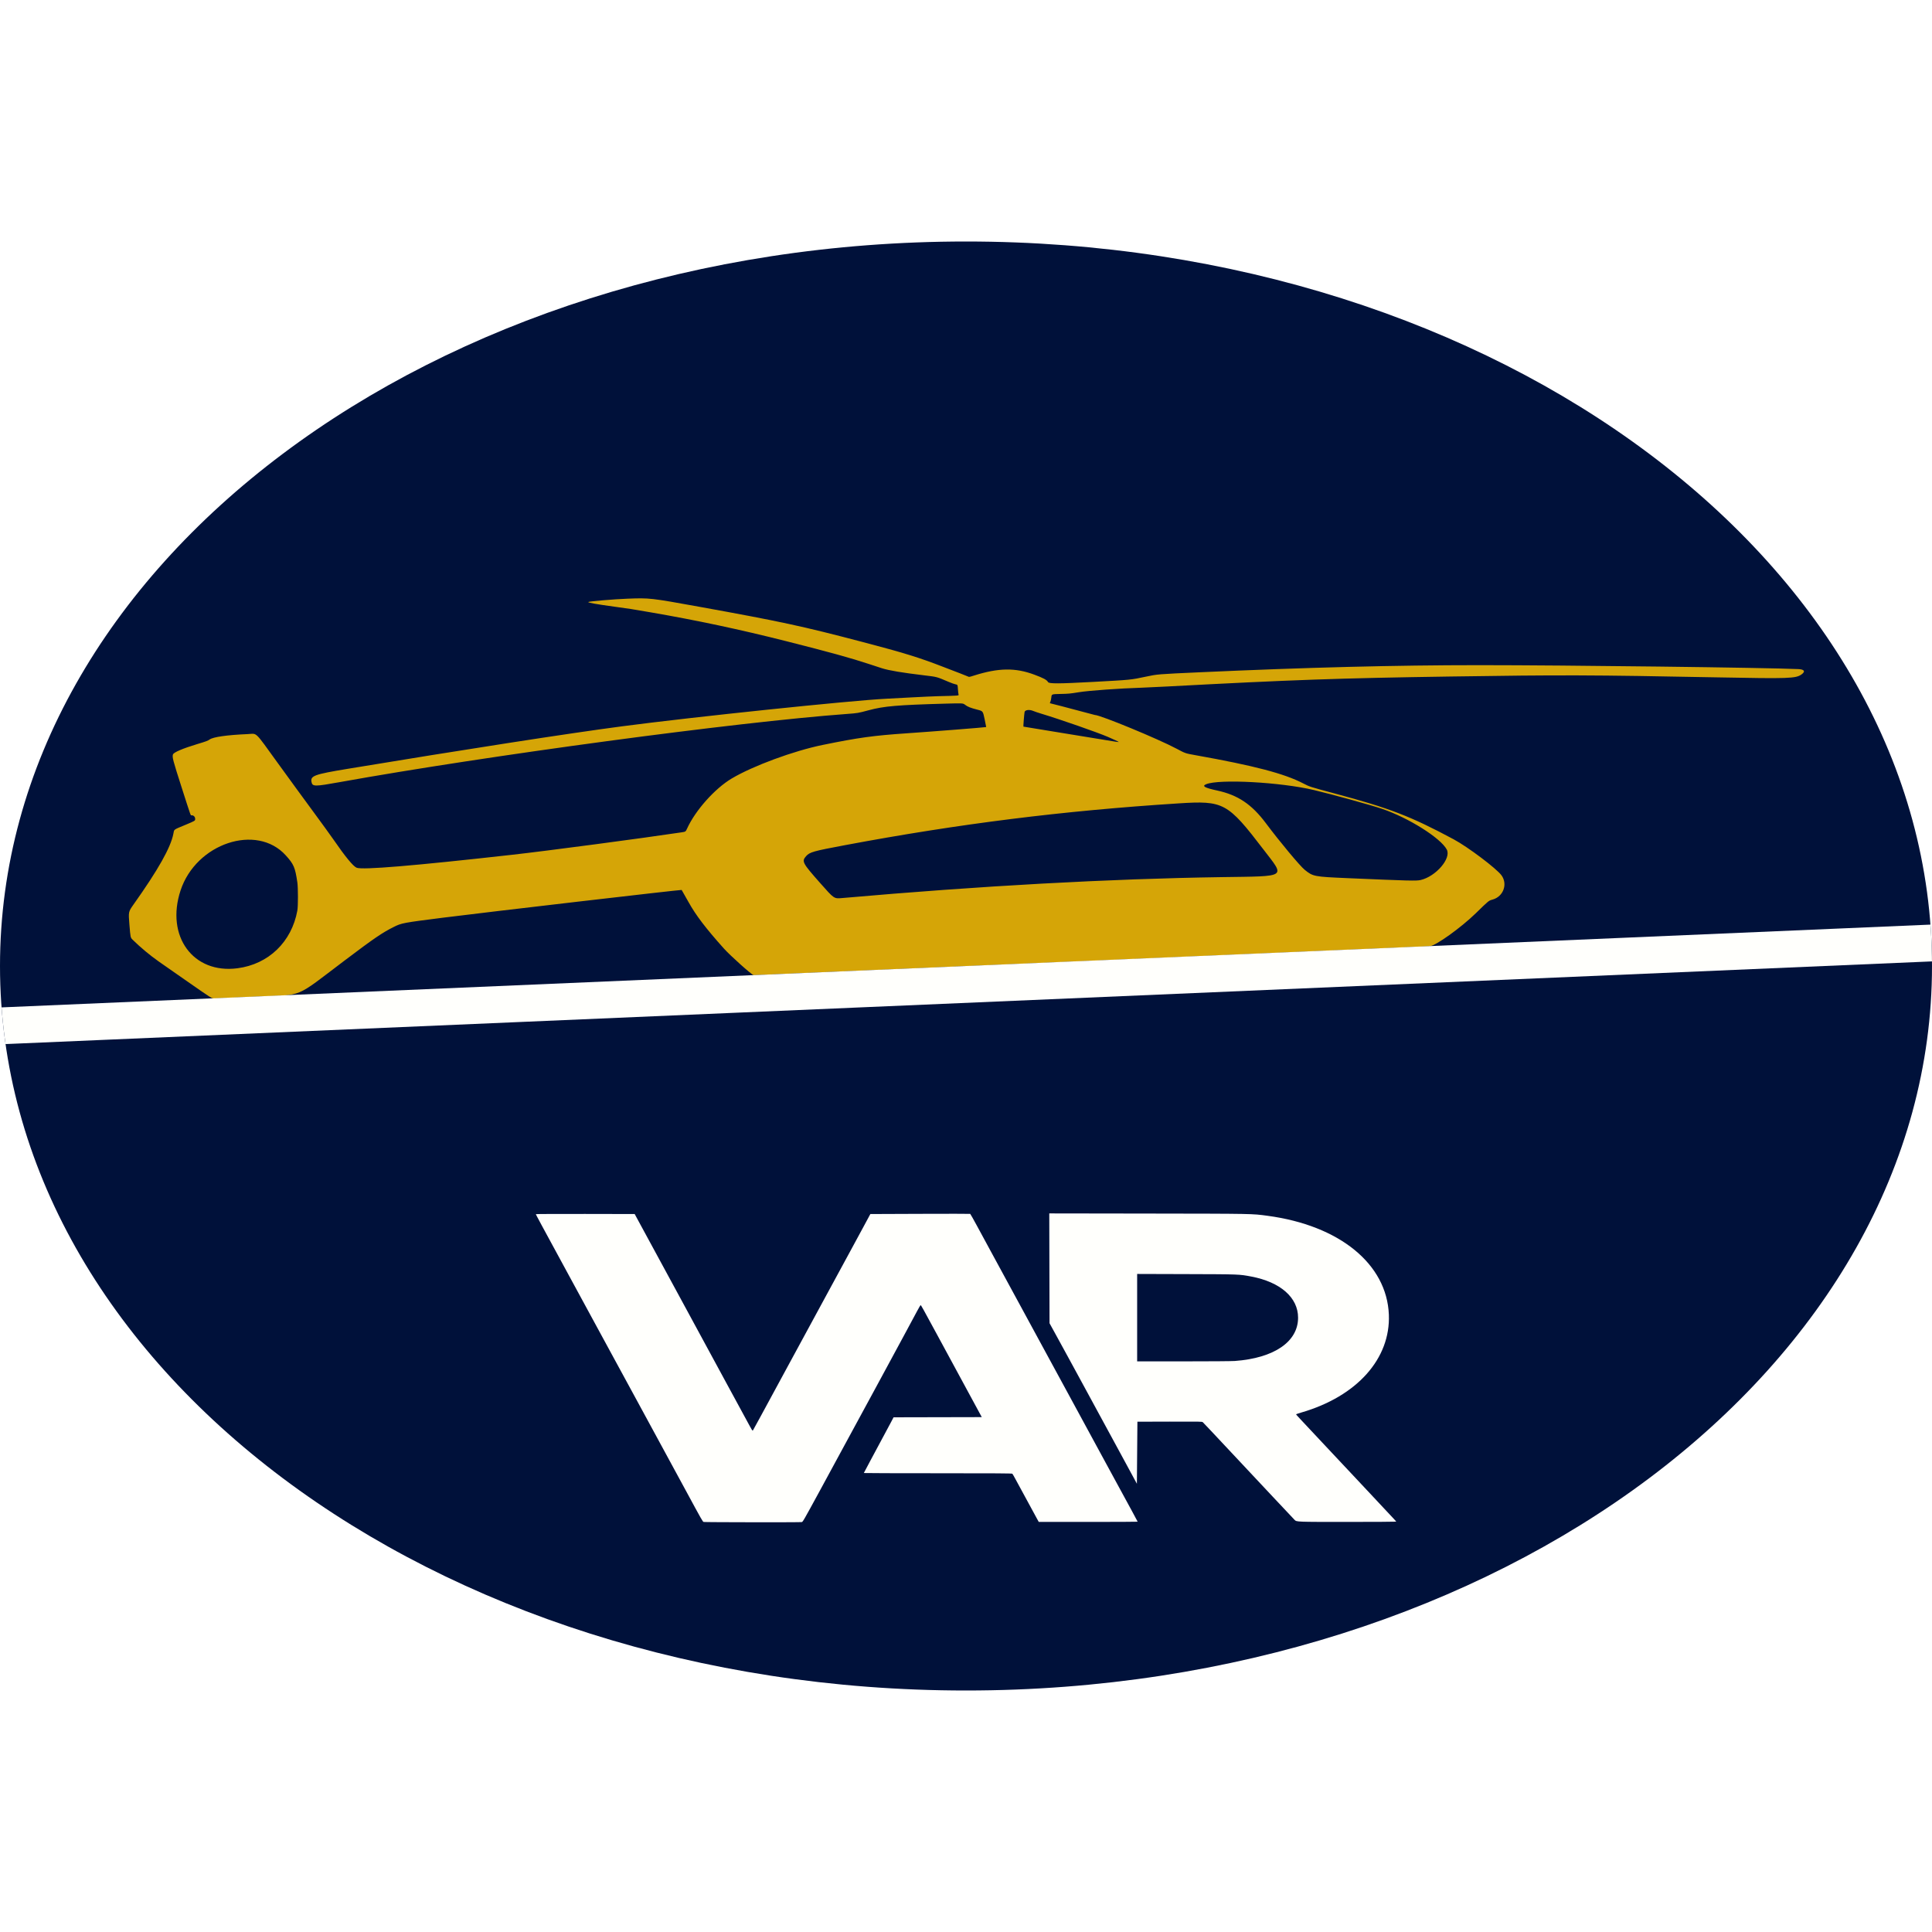
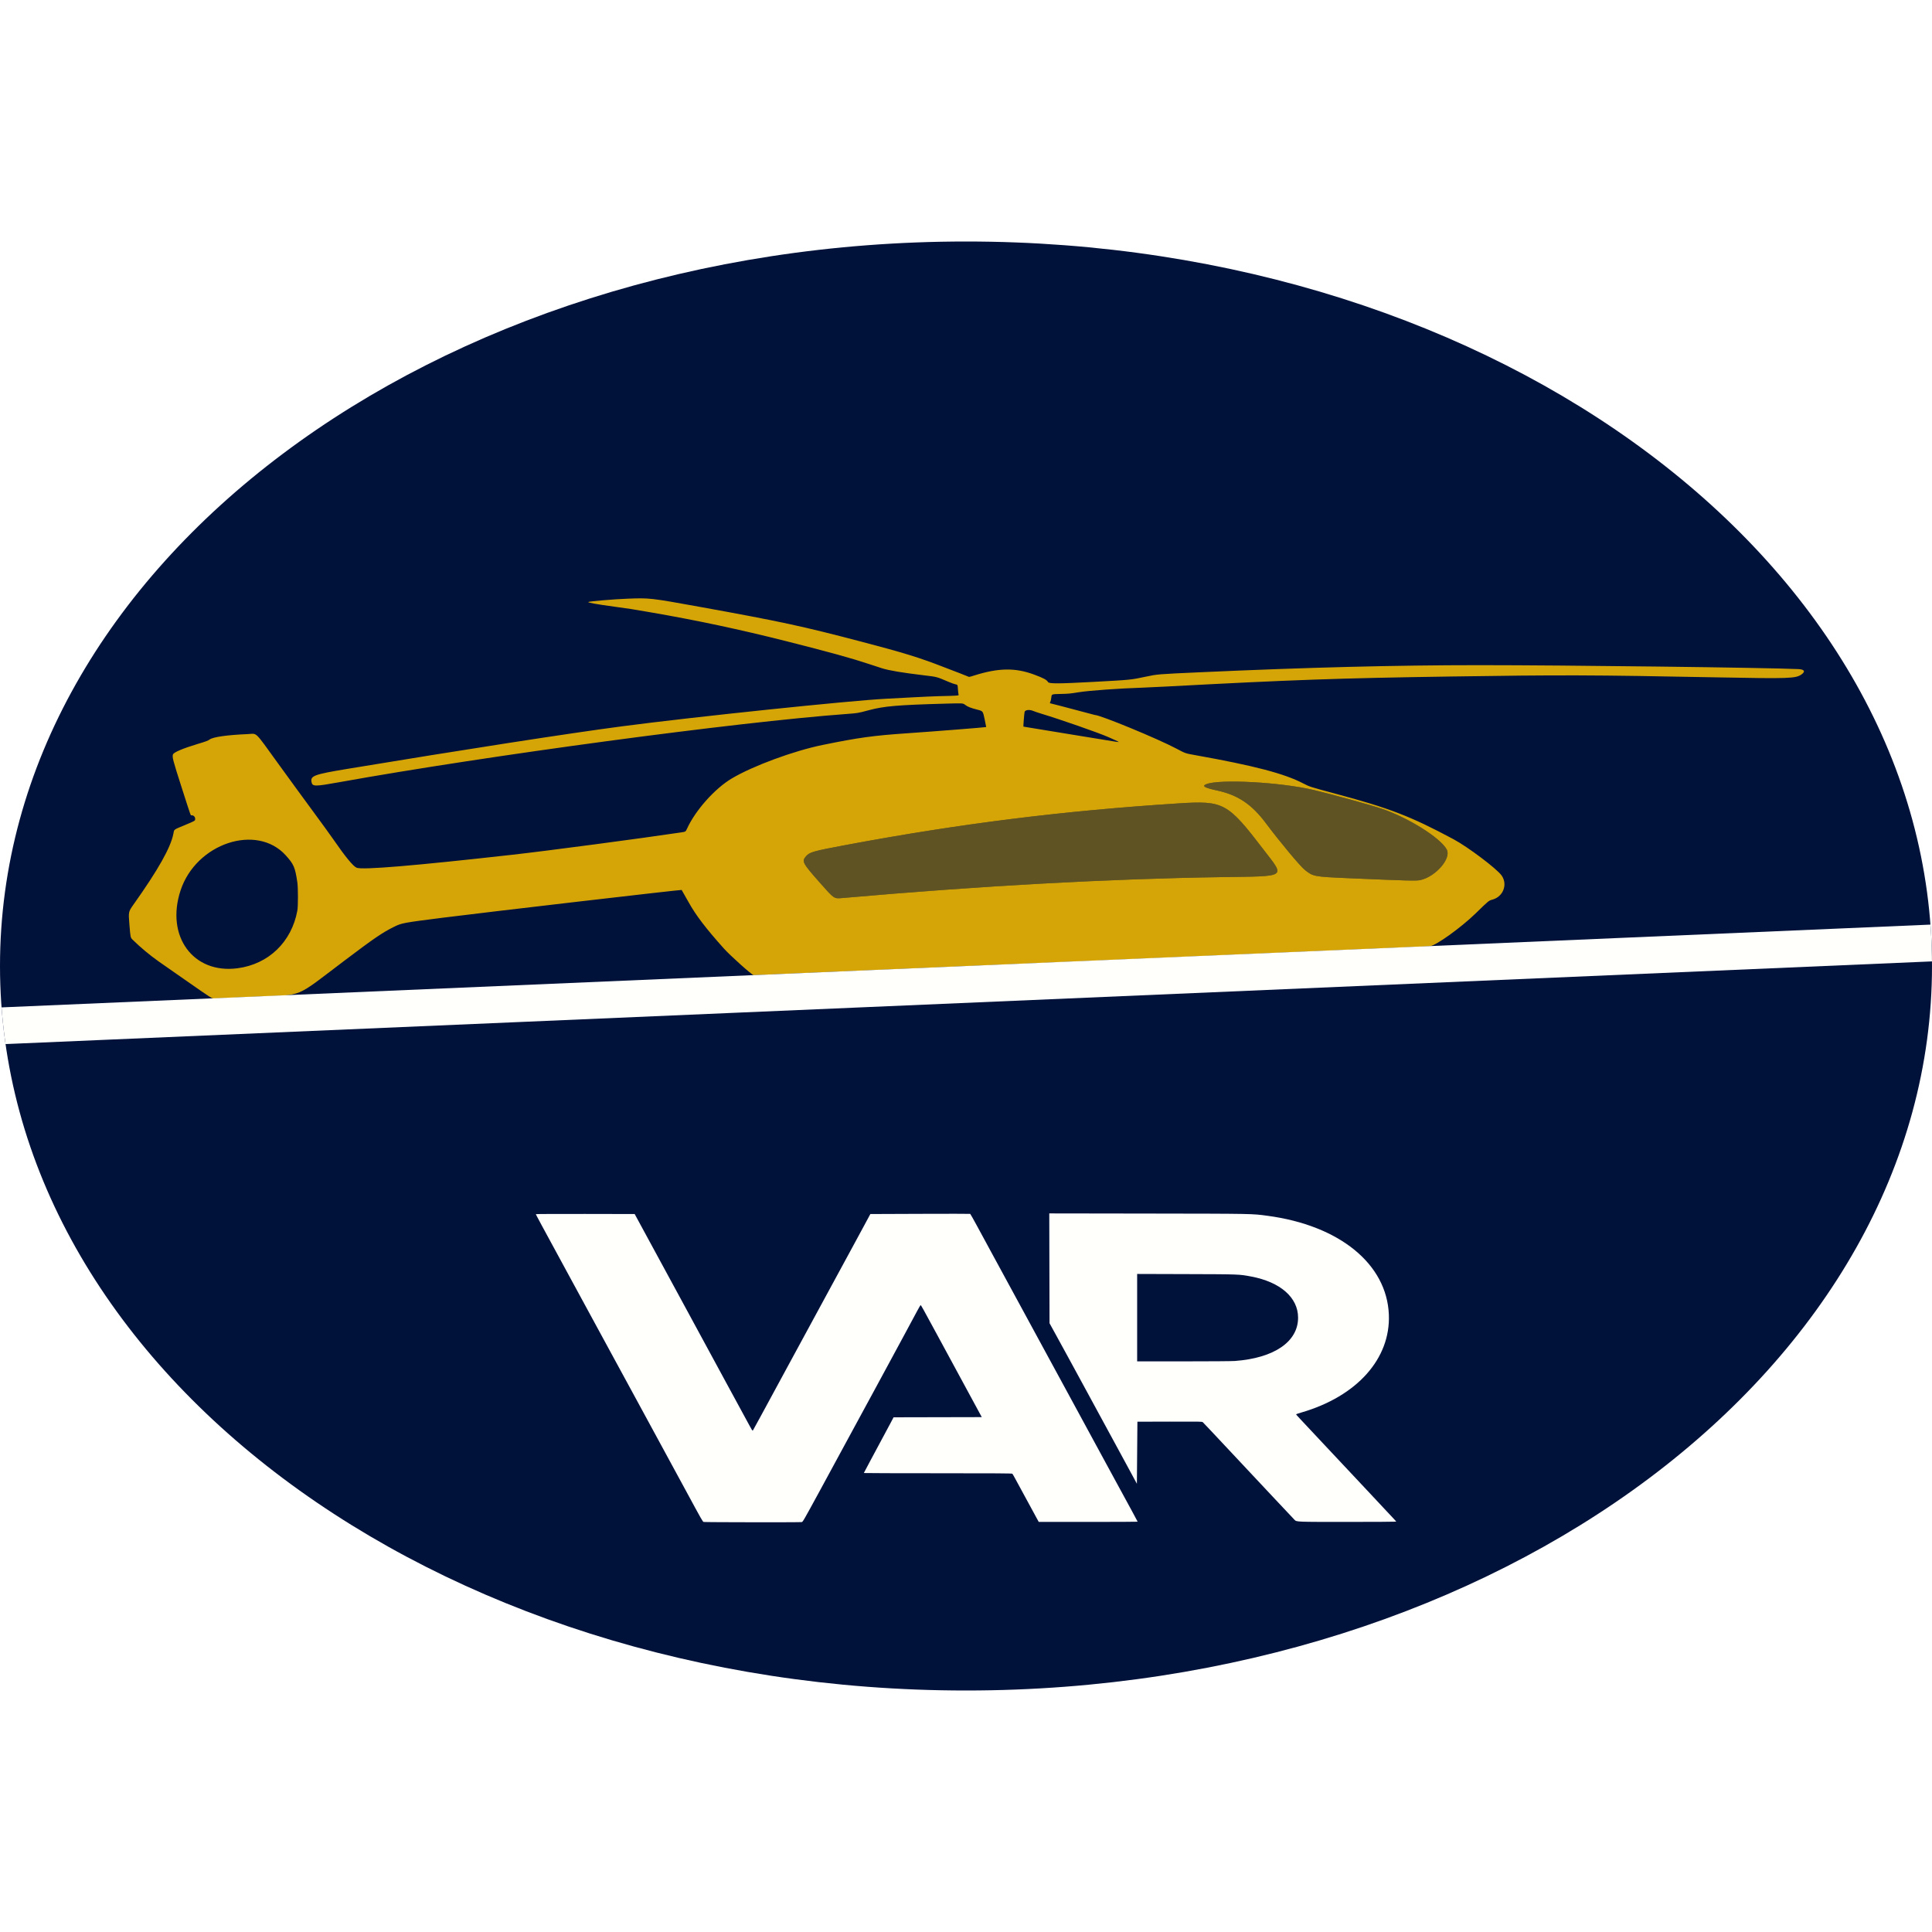
<svg xmlns="http://www.w3.org/2000/svg" viewBox="0 0 512 512" width="512" height="512">
  <g transform="translate(0,64) scale(1,0.75)">
    <defs>
      <clipPath id="d1">
        <circle cx="256" cy="256" r="256" />
      </clipPath>
    </defs>
    <g clip-path="url(#d1)">
      <circle cx="256" cy="256" r="256" fill="#00113A" />
      <g fill="#D5A507" transform="translate(34.00,126.11) scale(0.444)">
        <path d="M35.7 305.27C27.86 297.99 20 290.67 18.23 289.02C12.94 284.07 7.26 277.76 2.59 271.63C1.3 269.94 1.3 269.94 0.67 259.67C0.04 249.4 0.04 249.4 3.21 243.43C17.85 215.93 25.31 198.26 26.9 187.33C27.45 183.58 26.65 184.36 34.25 180.13C39.92 176.97 39.91 176.98 39.91 175.49C39.91 173.85 39.02 172.61 37.83 172.6C37.11 172.6 37.81 175.22 31.69 149.81C26.64 128.87 26.11 126.2 26.67 124.15C27.12 122.49 32.62 119.37 41.13 115.95C46.53 113.78 47.49 113.3 48.58 112.26C50.67 110.26 58.97 108.69 71.24 107.99C77.19 107.64 74.98 104.81 89.29 131.15C96.15 143.79 105.73 161.29 110.57 170.04C115.41 178.79 120.75 188.62 122.44 191.88C129.48 205.52 134.23 213.21 136.29 214.34C139.72 216.22 170.18 212.83 229.23 204.01C250.02 200.91 306.75 190.88 330.23 186.17C332.66 185.68 332.66 185.68 333.54 183.12C338.5 168.63 350.1 151.3 360.17 143.32C372.8 133.3 397.13 121.34 414.41 116.63C435.84 110.79 444.66 109.17 464.81 107.34C479.81 105.98 511.76 102.62 512.05 102.38C512.08 102.36 511.65 99.49 511.1 96.01C510.1 89.68 510.1 89.68 506.87 88.58C502.65 87.13 501 86.26 499.45 84.67C498.18 83.37 498.18 83.37 487.88 83.75C459.05 84.82 451.08 85.73 441.9 89.01C435.4 91.33 435.45 91.31 428.8 91.97C362.81 98.45 214.12 125.11 126.21 146.21C111.13 149.83 109.91 149.82 109.35 146.09C108.62 141.18 110.96 140.04 130.7 135.68C199.78 120.43 262.82 107.4 294.63 101.81C336.98 94.36 431.41 81.22 452.54 79.84C455.13 79.67 462.05 79.18 467.91 78.75C473.77 78.33 480.74 77.91 483.41 77.82C496.02 77.41 495.76 77.44 495.55 76.49C495.44 76.03 495.28 74.08 495.18 72.17C495.01 68.69 495.01 68.69 493.75 68.38C493.06 68.2 491.24 67.34 489.71 66.47C482.4 62.32 482.87 62.48 475.05 61.23C461.69 59.09 454.17 57.41 449.82 55.59C448.42 55 444.91 53.47 442.02 52.19C431.61 47.57 418.28 42.66 392.8 34.08C364.87 24.67 339.59 17.5 311.76 11.09C299.95 8.37 299.99 8.38 290.21 6.6C279.38 4.63 274.04 3.36 274.55 2.87C275.14 2.3 289.73 0.65 297.88 0.23C311.16 -0.46 311.55 -0.4 341.15 6.74C389.7 18.46 402.15 22.04 437.97 34.58C462.99 43.33 472.02 47.05 486.52 54.55C489.7 56.2 494.13 58.47 496.36 59.59C498.58 60.72 500.74 61.86 501.14 62.13C501.87 62.62 501.89 62.62 504.82 61.38C519.4 55.23 529.43 55.03 540.79 60.69C546.35 63.46 548.17 64.78 548.98 66.6C549.58 67.97 555.31 67.94 575.92 66.45C598.39 64.83 598.39 64.83 607.34 62.29C614.29 60.32 614.14 60.33 639.56 58.79C703.41 54.93 756.26 53.13 806.36 53.13C858.12 53.13 977.54 55.09 996.82 56.26C1000.43 56.48 1001.17 58.14 998.71 60.49C995.29 63.76 991.43 63.94 948.73 62.85C873.08 60.91 856.08 60.83 788.97 62.17C722.22 63.5 694.67 64.8 620.01 70.11C613.86 70.55 607 70.98 604.77 71.07C591.89 71.59 573.5 73.35 567.47 74.64C561.97 75.82 561.32 75.9 556.36 76.04C551.11 76.19 551.11 76.19 550.94 78.75C550.84 80.16 550.57 81.77 550.34 82.33C550.01 83.11 549.99 83.38 550.24 83.47C550.42 83.53 553.42 84.55 556.9 85.72C560.39 86.9 566.25 88.96 569.93 90.32C573.61 91.67 576.74 92.77 576.89 92.77C580.14 92.77 614.7 111.79 625.81 119.69C630.93 123.34 630.93 123.34 636.87 124.75C672.02 133.12 689.95 139.38 701.29 147.24C705.18 149.93 705.18 149.93 720.24 155.31C752.95 166.98 765.35 173.35 790.99 191.66C799.5 197.73 816.67 214.97 819.64 220.42C823.42 227.36 820.75 237.21 814.42 239.63C811.9 240.59 812.26 240.2 804.25 250.61C795.46 262.02 780.6 276.24 776.87 276.82C775.66 277 373.53 299.94 373.25 299.84C371.87 299.33 359.32 284.34 355.46 278.59C344.66 262.51 338.75 252.16 334.39 241.69C332.21 236.45 330.36 232.1 330.28 232.02C329.97 231.71 213.68 249.73 187.97 254.08C164.08 258.12 163.13 258.35 158.5 261.43C151.54 266.06 146.73 270.44 129.11 288.18C98.73 318.77 105.03 315.29 77.25 316.85C63.91 317.61 52.31 318.29 51.48 318.37C49.96 318.52 49.96 318.52 35.7 305.27ZM65.16 294.35C83.73 291.12 97.51 273.39 100.91 248.38C101.38 244.97 101.37 230.17 100.9 226C99.56 213.99 98.8 211.61 94.02 204.55C76.64 178.83 40.43 194.92 31.18 232.47C22.2 268.91 38.7 298.96 65.16 294.35ZM426.51 238.42C508.82 228.76 585.47 223.14 652.64 221.81C692.24 221.03 690.56 222.48 677.71 200.11C656.08 162.43 653.86 160.82 626.75 163.14C557.73 169.02 495.94 179.34 427.86 196.36C408.78 201.13 406.7 201.91 404.56 205.13C401.84 209.25 402.31 210.47 412.79 226.27C421.54 239.45 421.09 239.05 426.51 238.42ZM771.34 224.12C780.47 221.3 789.76 206.88 786.96 199.86C783.31 190.7 764.16 174.62 748.38 167.48C741.64 164.43 718.63 155.97 707.64 152.51C687.74 146.23 651.12 143.59 643.34 147.88C640.63 149.37 642.43 150.74 649.96 152.91C662.3 156.47 670.56 163.87 679.03 178.98C687.23 193.6 699.29 212.89 702.16 215.99C707.1 221.32 707.66 221.47 727.59 222.62C764.71 224.76 768.81 224.9 771.34 224.12ZM591.15 114.24C591.15 114.08 588 112.11 584.82 110.28C578.3 106.55 556.35 96.34 545.07 91.8C543.08 91 540.82 89.97 540.03 89.52C537.82 88.26 535.19 88.74 534.96 90.44C534.72 92.22 534.14 101.92 534.27 102.04C534.33 102.09 541.55 103.67 550.3 105.55C559.05 107.43 571.61 110.17 578.21 111.63C589.8 114.19 591.15 114.47 591.15 114.24Z" fill-rule="evenodd" />
+         <path d="M426.51 238.42C508.82 228.76 585.47 223.14 652.64 221.81C692.24 221.03 690.56 222.48 677.71 200.11C656.08 162.43 653.86 160.82 626.75 163.14C557.73 169.02 495.94 179.34 427.86 196.36C408.78 201.13 406.7 201.91 404.56 205.13C401.84 209.25 402.31 210.47 412.79 226.27C421.54 239.45 421.09 239.05 426.51 238.42ZM771.34 224.12C780.47 221.3 789.76 206.88 786.96 199.86C783.31 190.7 764.16 174.62 748.38 167.48C741.64 164.43 718.63 155.97 707.64 152.51C687.74 146.23 651.12 143.59 643.34 147.88C640.63 149.37 642.43 150.74 649.96 152.91C662.3 156.47 670.56 163.87 679.03 178.98C687.23 193.6 699.29 212.89 702.16 215.99C707.1 221.32 707.66 221.47 727.59 222.62C764.71 224.76 768.81 224.9 771.34 224.12Z" opacity="0.45" />
      </g>
      <g transform="translate(256,256) rotate(-3.275)">
        <rect x="-614.4" y="0" width="1228.8" height="13" fill="#FFFFFC" />
      </g>
      <g fill="#FFFFFC" transform="translate(142.00,343.44) scale(0.228)">
        <path d="M195.1 478.09C193.93 477.63 193.3 476.14 173.69 427.85C169.31 417.07 161.96 399.04 157.36 387.77C144.85 357.16 130.53 321.99 124.7 307.6C121.86 300.58 116.25 286.82 112.24 277.02C99.77 246.52 89.4 221.12 84.01 207.84C76.29 188.85 63.1 156.48 36.82 92.04C5.35 14.87 0 1.67 0 1.08C0 0.81 25.85 0.66 57.45 0.74L114.9 0.89L119.73 12.77C122.38 19.3 128.74 34.93 133.87 47.51C145.14 75.16 159.52 110.48 170.14 136.58C174.45 147.19 182.06 165.9 187.05 178.15C196.26 200.76 206.8 226.67 220.74 260.99C224.99 271.44 230.49 284.93 232.96 290.97C235.43 297.02 240.44 309.31 244.09 318.29C251.9 337.51 251.75 337.2 252.42 336.01C252.69 335.53 256.69 325.8 261.33 314.39C269.84 293.41 277.55 274.47 295.12 231.29C300.44 218.23 308.05 199.52 312.04 189.73C318.74 173.26 325.93 155.59 346.48 105.11C350.8 94.49 358.42 75.79 363.41 63.54C368.4 51.29 376.16 32.19 380.66 21.08L388.83 0.89L446.64 0.59C478.44 0.43 504.66 0.45 504.91 0.64C505.16 0.82 508.67 9.11 512.7 19.04C516.73 28.98 524.11 47.13 529.11 59.38C541.84 90.6 555.55 124.24 565.9 149.64C570.75 161.56 578.1 179.6 582.23 189.73C586.36 199.85 593.99 218.56 599.17 231.29C604.36 244.03 612.91 265.01 618.18 277.91C633.59 315.68 644.01 341.24 650.83 358.08C654.35 366.73 659.95 380.49 663.29 388.66C666.63 396.82 673.22 412.99 677.95 424.58C682.68 436.18 689.46 452.8 693.03 461.52C696.6 470.24 699.52 477.52 699.52 477.7C699.52 477.88 673.66 478.03 642.04 478.03L584.56 478.03L581.68 471.05C577.2 460.19 560.23 418.53 557.18 410.93C555.68 407.17 554.19 403.76 553.87 403.36C553.42 402.77 535.39 402.61 467.27 402.61C419.95 402.61 381.24 402.46 381.24 402.26C381.24 402.07 384.56 393.72 388.61 383.71C396.8 363.5 408.21 335.11 412.82 323.49L415.81 315.92L467.08 315.77L518.34 315.62L513.87 304.63C511.41 298.59 505.44 283.89 500.59 271.97C495.75 260.05 487.88 240.68 483.1 228.92C478.32 217.16 470.83 198.72 466.45 187.95C450.59 148.87 447.82 142.25 447.34 142.09C447.07 142 445.2 146.13 443.18 151.28C441.16 156.42 434.67 172.52 428.75 187.05C422.83 201.59 414.81 221.36 410.93 231C407.04 240.63 399.56 259.07 394.3 271.97C376.24 316.27 366.82 339.41 358.64 359.56C345.14 392.83 338.8 408.42 330.37 429.04C311.03 476.38 310.36 477.95 309.1 478.28C307.23 478.79 196.4 478.6 195.1 478.09ZM881.95 474.91C879.81 472 876.03 466.65 856.48 438.84C852.23 432.79 840.49 416.09 830.38 401.72C820.26 387.35 807.21 368.78 801.36 360.45C784.84 336.91 776.14 324.62 775.21 323.48C774.4 322.5 772.01 322.45 736.79 322.59L699.23 322.74L698.93 370.83L698.63 418.92L690.21 398.15C685.57 386.72 677.74 367.49 672.81 355.4C667.87 343.32 660.52 325.28 656.47 315.32C652.42 305.36 644.8 286.65 639.54 273.75C634.28 260.85 625.94 240.41 621.01 228.33C616.08 216.24 608.68 198.2 604.57 188.24L597.09 170.13L596.94 85.03L596.79 -0.07L711.55 0.16C835.48 0.41 832.04 0.32 850.36 3.58C934.1 18.49 989.12 78.21 991.5 156.77C993.56 225.09 954.38 283.51 889.7 308.51C886.35 309.81 883.62 311.05 883.61 311.28C883.61 311.67 888.25 318.33 910.61 350.06C915.44 356.92 922.68 367.21 926.69 372.92C930.71 378.64 938.14 389.19 943.21 396.38C948.28 403.56 955.61 413.98 959.5 419.54C963.39 425.09 972.96 438.72 980.78 449.82C999.57 476.5 1000 477.12 1000 477.61C1000 477.84 973.95 478.03 942.12 478.03C884.24 478.03 884.24 478.03 881.95 474.91ZM812.44 228.62C858.16 224.16 885.99 198.77 885.99 161.52C885.99 130.34 865.44 106.28 831.53 97.74C817.42 94.19 818.24 94.23 756.09 93.98L698.93 93.75L698.93 161.48L698.93 229.22L752.61 229.22C784.27 229.22 808.81 228.97 812.44 228.62Z" fill-rule="evenodd" />
      </g>
    </g>
  </g>
</svg>
